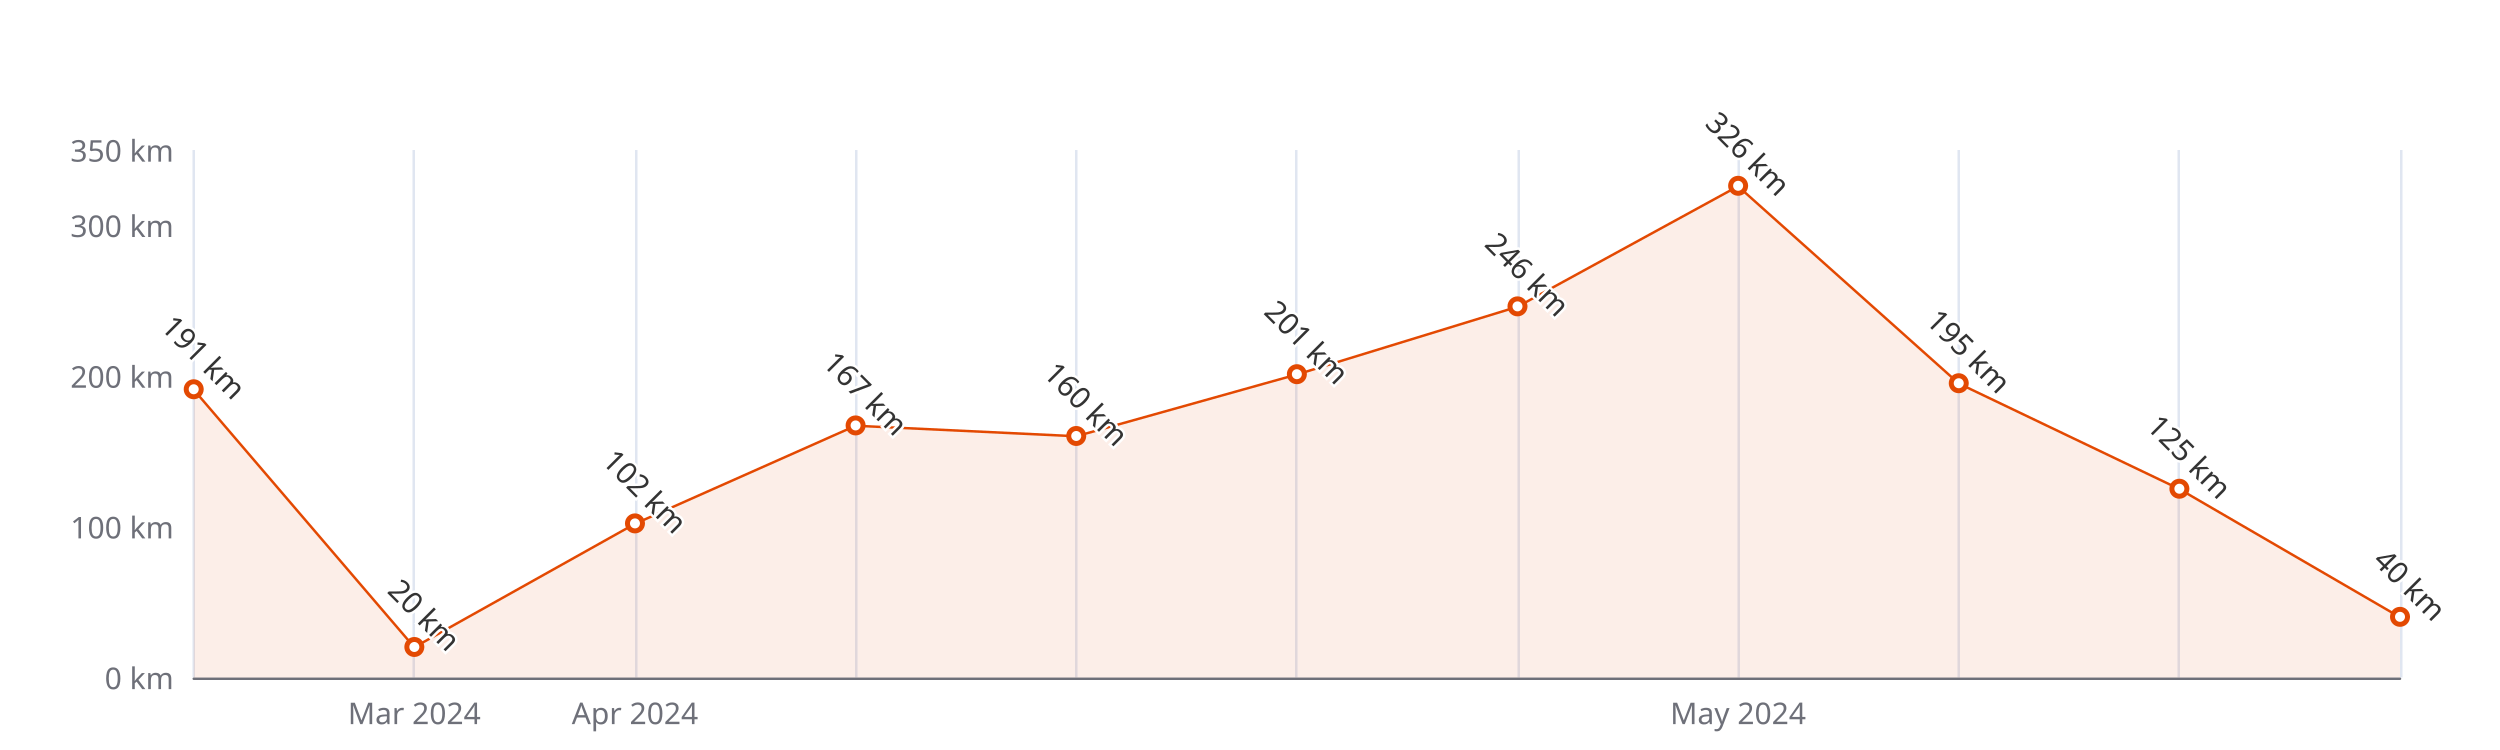
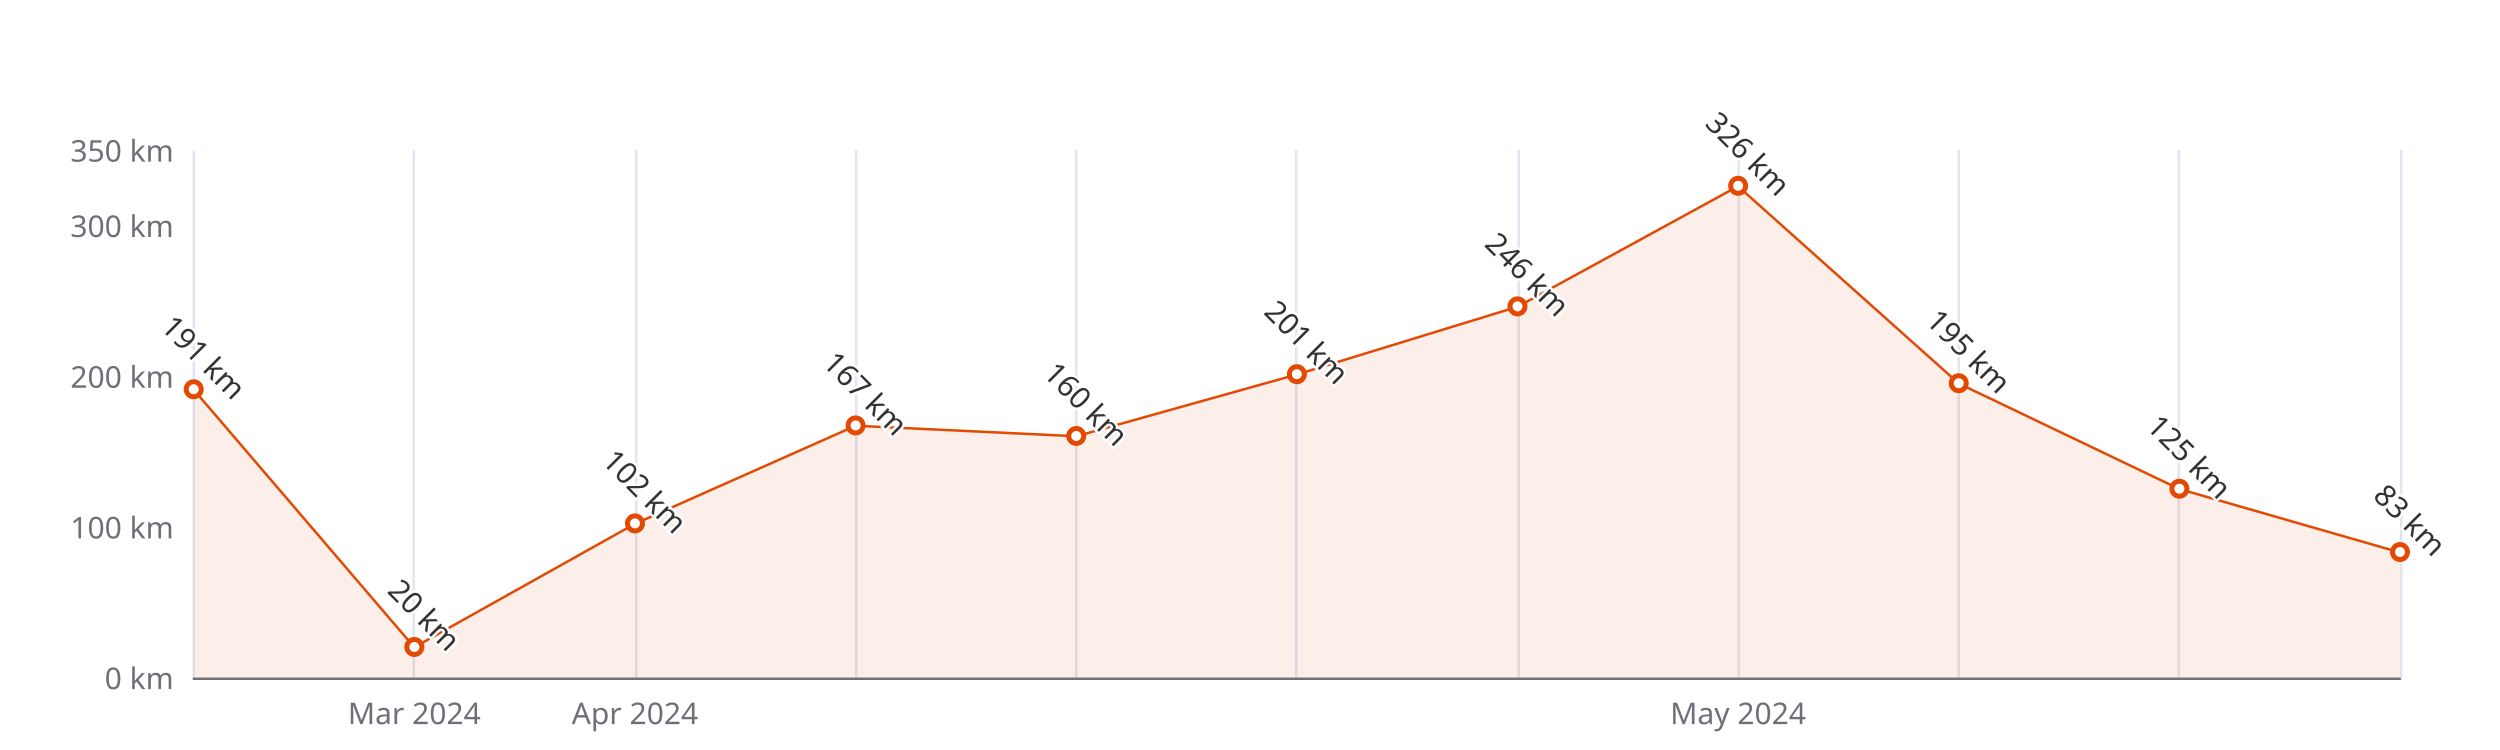
<svg xmlns="http://www.w3.org/2000/svg" width="1000" height="300" version="1.1" baseProfile="full" viewBox="0 0 1000 300">
  <rect width="1000" height="300" x="0" y="0" id="0" fill="#ffffff" />
  <path d="M77.5 60L77.5 271" fill="none" stroke="#E0E6F1" />
  <path d="M165.5 60L165.5 271" fill="none" stroke="#E0E6F1" />
  <path d="M254.5 60L254.5 271" fill="none" stroke="#E0E6F1" />
  <path d="M342.5 60L342.5 271" fill="none" stroke="#E0E6F1" />
  <path d="M430.5 60L430.5 271" fill="none" stroke="#E0E6F1" />
  <path d="M518.5 60L518.5 271" fill="none" stroke="#E0E6F1" />
  <path d="M607.5 60L607.5 271" fill="none" stroke="#E0E6F1" />
  <path d="M695.5 60L695.5 271" fill="none" stroke="#E0E6F1" />
  <path d="M783.5 60L783.5 271" fill="none" stroke="#E0E6F1" />
  <path d="M871.5 60L871.5 271" fill="none" stroke="#E0E6F1" />
  <path d="M960.5 60L960.5 271" fill="none" stroke="#E0E6F1" />
  <path d="M77.5 271.5L960 271.5" fill="none" stroke="#6E7079" stroke-linecap="round" />
  <text dominant-baseline="central" text-anchor="end" style="font-size:12px;font-family:sans-serif;" xml:space="preserve" transform="translate(69.48 271)" fill="#6E7079">0 km</text>
  <text dominant-baseline="central" text-anchor="end" style="font-size:12px;font-family:sans-serif;" xml:space="preserve" transform="translate(69.48 210.7143)" fill="#6E7079">100 km</text>
  <text dominant-baseline="central" text-anchor="end" style="font-size:12px;font-family:sans-serif;" xml:space="preserve" transform="translate(69.48 150.4286)" fill="#6E7079">200 km</text>
  <text dominant-baseline="central" text-anchor="end" style="font-size:12px;font-family:sans-serif;" xml:space="preserve" transform="translate(69.48 90.1429)" fill="#6E7079">300 km</text>
  <text dominant-baseline="central" text-anchor="end" style="font-size:12px;font-family:sans-serif;" xml:space="preserve" transform="translate(69.48 60)" fill="#6E7079">350 km</text>
  <text dominant-baseline="central" text-anchor="middle" style="font-size:12px;font-family:sans-serif;" xml:space="preserve" y="6" transform="translate(165.732 279)" fill="#6E7079">Mar 2024</text>
  <text dominant-baseline="central" text-anchor="middle" style="font-size:12px;font-family:sans-serif;" xml:space="preserve" y="6" transform="translate(253.984 279)" fill="#6E7079">Apr 2024</text>
  <text dominant-baseline="central" text-anchor="middle" style="font-size:12px;font-family:sans-serif;" xml:space="preserve" y="6" transform="translate(695.244 279)" fill="#6E7079">May 2024</text>
  <g clip-path="url(#zr5-c0)">
-     <path d="M77.5 155.9L165.7 258.9L254 209.5L342.2 170.3L430.5 174.5L518.7 149.8L607 122.7L695.2 74.5L783.5 153.4L871.7 195.6L960 246.9L960 271L871.7 271L783.5 271L695.2 271L607 271L518.7 271L430.5 271L342.2 271L254 271L165.7 271L77.5 271Z" fill="rgb(227,73,2)" fill-opacity="0.09" />
-     <path d="M77.5 155.9L165.7 258.9L254 209.5L342.2 170.3L430.5 174.5L518.7 149.8L607 122.7L695.2 74.5L783.5 153.4L871.7 195.6L960 246.9" fill="none" stroke="#E34902" stroke-linejoin="bevel" />
+     <path d="M77.5 155.9L165.7 258.9L254 209.5L342.2 170.3L430.5 174.5L518.7 149.8L607 122.7L695.2 74.5L783.5 153.4L871.7 195.6L960 221L960 271L871.7 271L783.5 271L695.2 271L607 271L518.7 271L430.5 271L342.2 271L254 271L165.7 271L77.5 271Z" fill="rgb(227,73,2)" fill-opacity="0.09" />
+     <path d="M77.5 155.9L165.7 258.9L254 209.5L342.2 170.3L430.5 174.5L518.7 149.8L607 122.7L695.2 74.5L783.5 153.4L871.7 195.6L960 221" fill="none" stroke="#E34902" stroke-linejoin="bevel" />
  </g>
  <path d="M1 0A1 1 0 1 1 1 -0.1A1 1 0 0 1 1 0" transform="matrix(3,0,0,3,77.48,155.8543)" fill="#fff" stroke="#E34902" stroke-width="0.667" />
  <path d="M1 0A1 1 0 1 1 1 -0.1A1 1 0 0 1 1 0" transform="matrix(3,0,0,3,165.732,258.9429)" fill="#fff" stroke="#E34902" stroke-width="0.667" />
  <path d="M1 0A1 1 0 1 1 1 -0.1A1 1 0 0 1 1 0" transform="matrix(3,0,0,3,253.984,209.5086)" fill="#fff" stroke="#E34902" stroke-width="0.667" />
  <path d="M1 0A1 1 0 1 1 1 -0.1A1 1 0 0 1 1 0" transform="matrix(3,0,0,3,342.236,170.3229)" fill="#fff" stroke="#E34902" stroke-width="0.667" />
  <path d="M1 0A1 1 0 1 1 1 -0.1A1 1 0 0 1 1 0" transform="matrix(3,0,0,3,430.488,174.5429)" fill="#fff" stroke="#E34902" stroke-width="0.667" />
  <path d="M1 0A1 1 0 1 1 1 -0.1A1 1 0 0 1 1 0" transform="matrix(3,0,0,3,518.74,149.8257)" fill="#fff" stroke="#E34902" stroke-width="0.667" />
  <path d="M1 0A1 1 0 1 1 1 -0.1A1 1 0 0 1 1 0" transform="matrix(3,0,0,3,606.992,122.6971)" fill="#fff" stroke="#E34902" stroke-width="0.667" />
  <path d="M1 0A1 1 0 1 1 1 -0.1A1 1 0 0 1 1 0" transform="matrix(3,0,0,3,695.244,74.4686)" fill="#fff" stroke="#E34902" stroke-width="0.667" />
  <path d="M1 0A1 1 0 1 1 1 -0.1A1 1 0 0 1 1 0" transform="matrix(3,0,0,3,783.496,153.4429)" fill="#fff" stroke="#E34902" stroke-width="0.667" />
  <path d="M1 0A1 1 0 1 1 1 -0.1A1 1 0 0 1 1 0" transform="matrix(3,0,0,3,871.748,195.6429)" fill="#fff" stroke="#E34902" stroke-width="0.667" />
-   <path d="M1 0A1 1 0 1 1 1 -0.1A1 1 0 0 1 1 0" transform="matrix(3,0,0,3,960,246.8857)" fill="#fff" stroke="#E34902" stroke-width="0.667" />
+   <path d="M1 0A1 1 0 1 1 1 -0.1A1 1 0 0 1 1 0" transform="matrix(3,0,0,3,960,220.9629)" fill="#fff" stroke="#E34902" stroke-width="0.667" />
  <text dominant-baseline="central" text-anchor="middle" style="font-size:12px;font-family:sans-serif;" xml:space="preserve" y="-6" transform="matrix(0.707,0.707,-0.707,0.707,77.48,146.8543)" fill="#333" stroke="rgb(255,255,255)" stroke-width="2" paint-order="stroke" stroke-miterlimit="2">191 km</text>
  <text dominant-baseline="central" text-anchor="middle" style="font-size:12px;font-family:sans-serif;" xml:space="preserve" y="-6" transform="matrix(0.707,0.707,-0.707,0.707,165.732,249.9429)" fill="#333" stroke="rgb(255,255,255)" stroke-width="2" paint-order="stroke" stroke-miterlimit="2">20 km</text>
  <text dominant-baseline="central" text-anchor="middle" style="font-size:12px;font-family:sans-serif;" xml:space="preserve" y="-6" transform="matrix(0.707,0.707,-0.707,0.707,253.984,200.5086)" fill="#333" stroke="rgb(255,255,255)" stroke-width="2" paint-order="stroke" stroke-miterlimit="2">102 km</text>
  <text dominant-baseline="central" text-anchor="middle" style="font-size:12px;font-family:sans-serif;" xml:space="preserve" y="-6" transform="matrix(0.707,0.707,-0.707,0.707,342.236,161.3229)" fill="#333" stroke="rgb(255,255,255)" stroke-width="2" paint-order="stroke" stroke-miterlimit="2">167 km</text>
  <text dominant-baseline="central" text-anchor="middle" style="font-size:12px;font-family:sans-serif;" xml:space="preserve" y="-6" transform="matrix(0.707,0.707,-0.707,0.707,430.488,165.5429)" fill="#333" stroke="rgb(255,255,255)" stroke-width="2" paint-order="stroke" stroke-miterlimit="2">160 km</text>
  <text dominant-baseline="central" text-anchor="middle" style="font-size:12px;font-family:sans-serif;" xml:space="preserve" y="-6" transform="matrix(0.707,0.707,-0.707,0.707,518.74,140.8257)" fill="#333" stroke="rgb(255,255,255)" stroke-width="2" paint-order="stroke" stroke-miterlimit="2">201 km</text>
  <text dominant-baseline="central" text-anchor="middle" style="font-size:12px;font-family:sans-serif;" xml:space="preserve" y="-6" transform="matrix(0.707,0.707,-0.707,0.707,606.992,113.6971)" fill="#333" stroke="rgb(255,255,255)" stroke-width="2" paint-order="stroke" stroke-miterlimit="2">246 km</text>
  <text dominant-baseline="central" text-anchor="middle" style="font-size:12px;font-family:sans-serif;" xml:space="preserve" y="-6" transform="matrix(0.707,0.707,-0.707,0.707,695.244,65.4686)" fill="#333" stroke="rgb(255,255,255)" stroke-width="2" paint-order="stroke" stroke-miterlimit="2">326 km</text>
  <text dominant-baseline="central" text-anchor="middle" style="font-size:12px;font-family:sans-serif;" xml:space="preserve" y="-6" transform="matrix(0.707,0.707,-0.707,0.707,783.496,144.4429)" fill="#333" stroke="rgb(255,255,255)" stroke-width="2" paint-order="stroke" stroke-miterlimit="2">195 km</text>
  <text dominant-baseline="central" text-anchor="middle" style="font-size:12px;font-family:sans-serif;" xml:space="preserve" y="-6" transform="matrix(0.707,0.707,-0.707,0.707,871.748,186.6429)" fill="#333" stroke="rgb(255,255,255)" stroke-width="2" paint-order="stroke" stroke-miterlimit="2">125 km</text>
-   <text dominant-baseline="central" text-anchor="middle" style="font-size:12px;font-family:sans-serif;" xml:space="preserve" y="-6" transform="matrix(0.707,0.707,-0.707,0.707,960,237.8857)" fill="#333" stroke="rgb(255,255,255)" stroke-width="2" paint-order="stroke" stroke-miterlimit="2">40 km</text>
+   <text dominant-baseline="central" text-anchor="middle" style="font-size:12px;font-family:sans-serif;" xml:space="preserve" y="-6" transform="matrix(0.707,0.707,-0.707,0.707,960,211.9629)" fill="#333" stroke="rgb(255,255,255)" stroke-width="2" paint-order="stroke" stroke-miterlimit="2">83 km</text>
  <defs>
    <clipPath id="zr5-c0">
      <path d="M76 59.5l884 0l0 212l-884 0Z" fill="#000" />
    </clipPath>
  </defs>
</svg>
